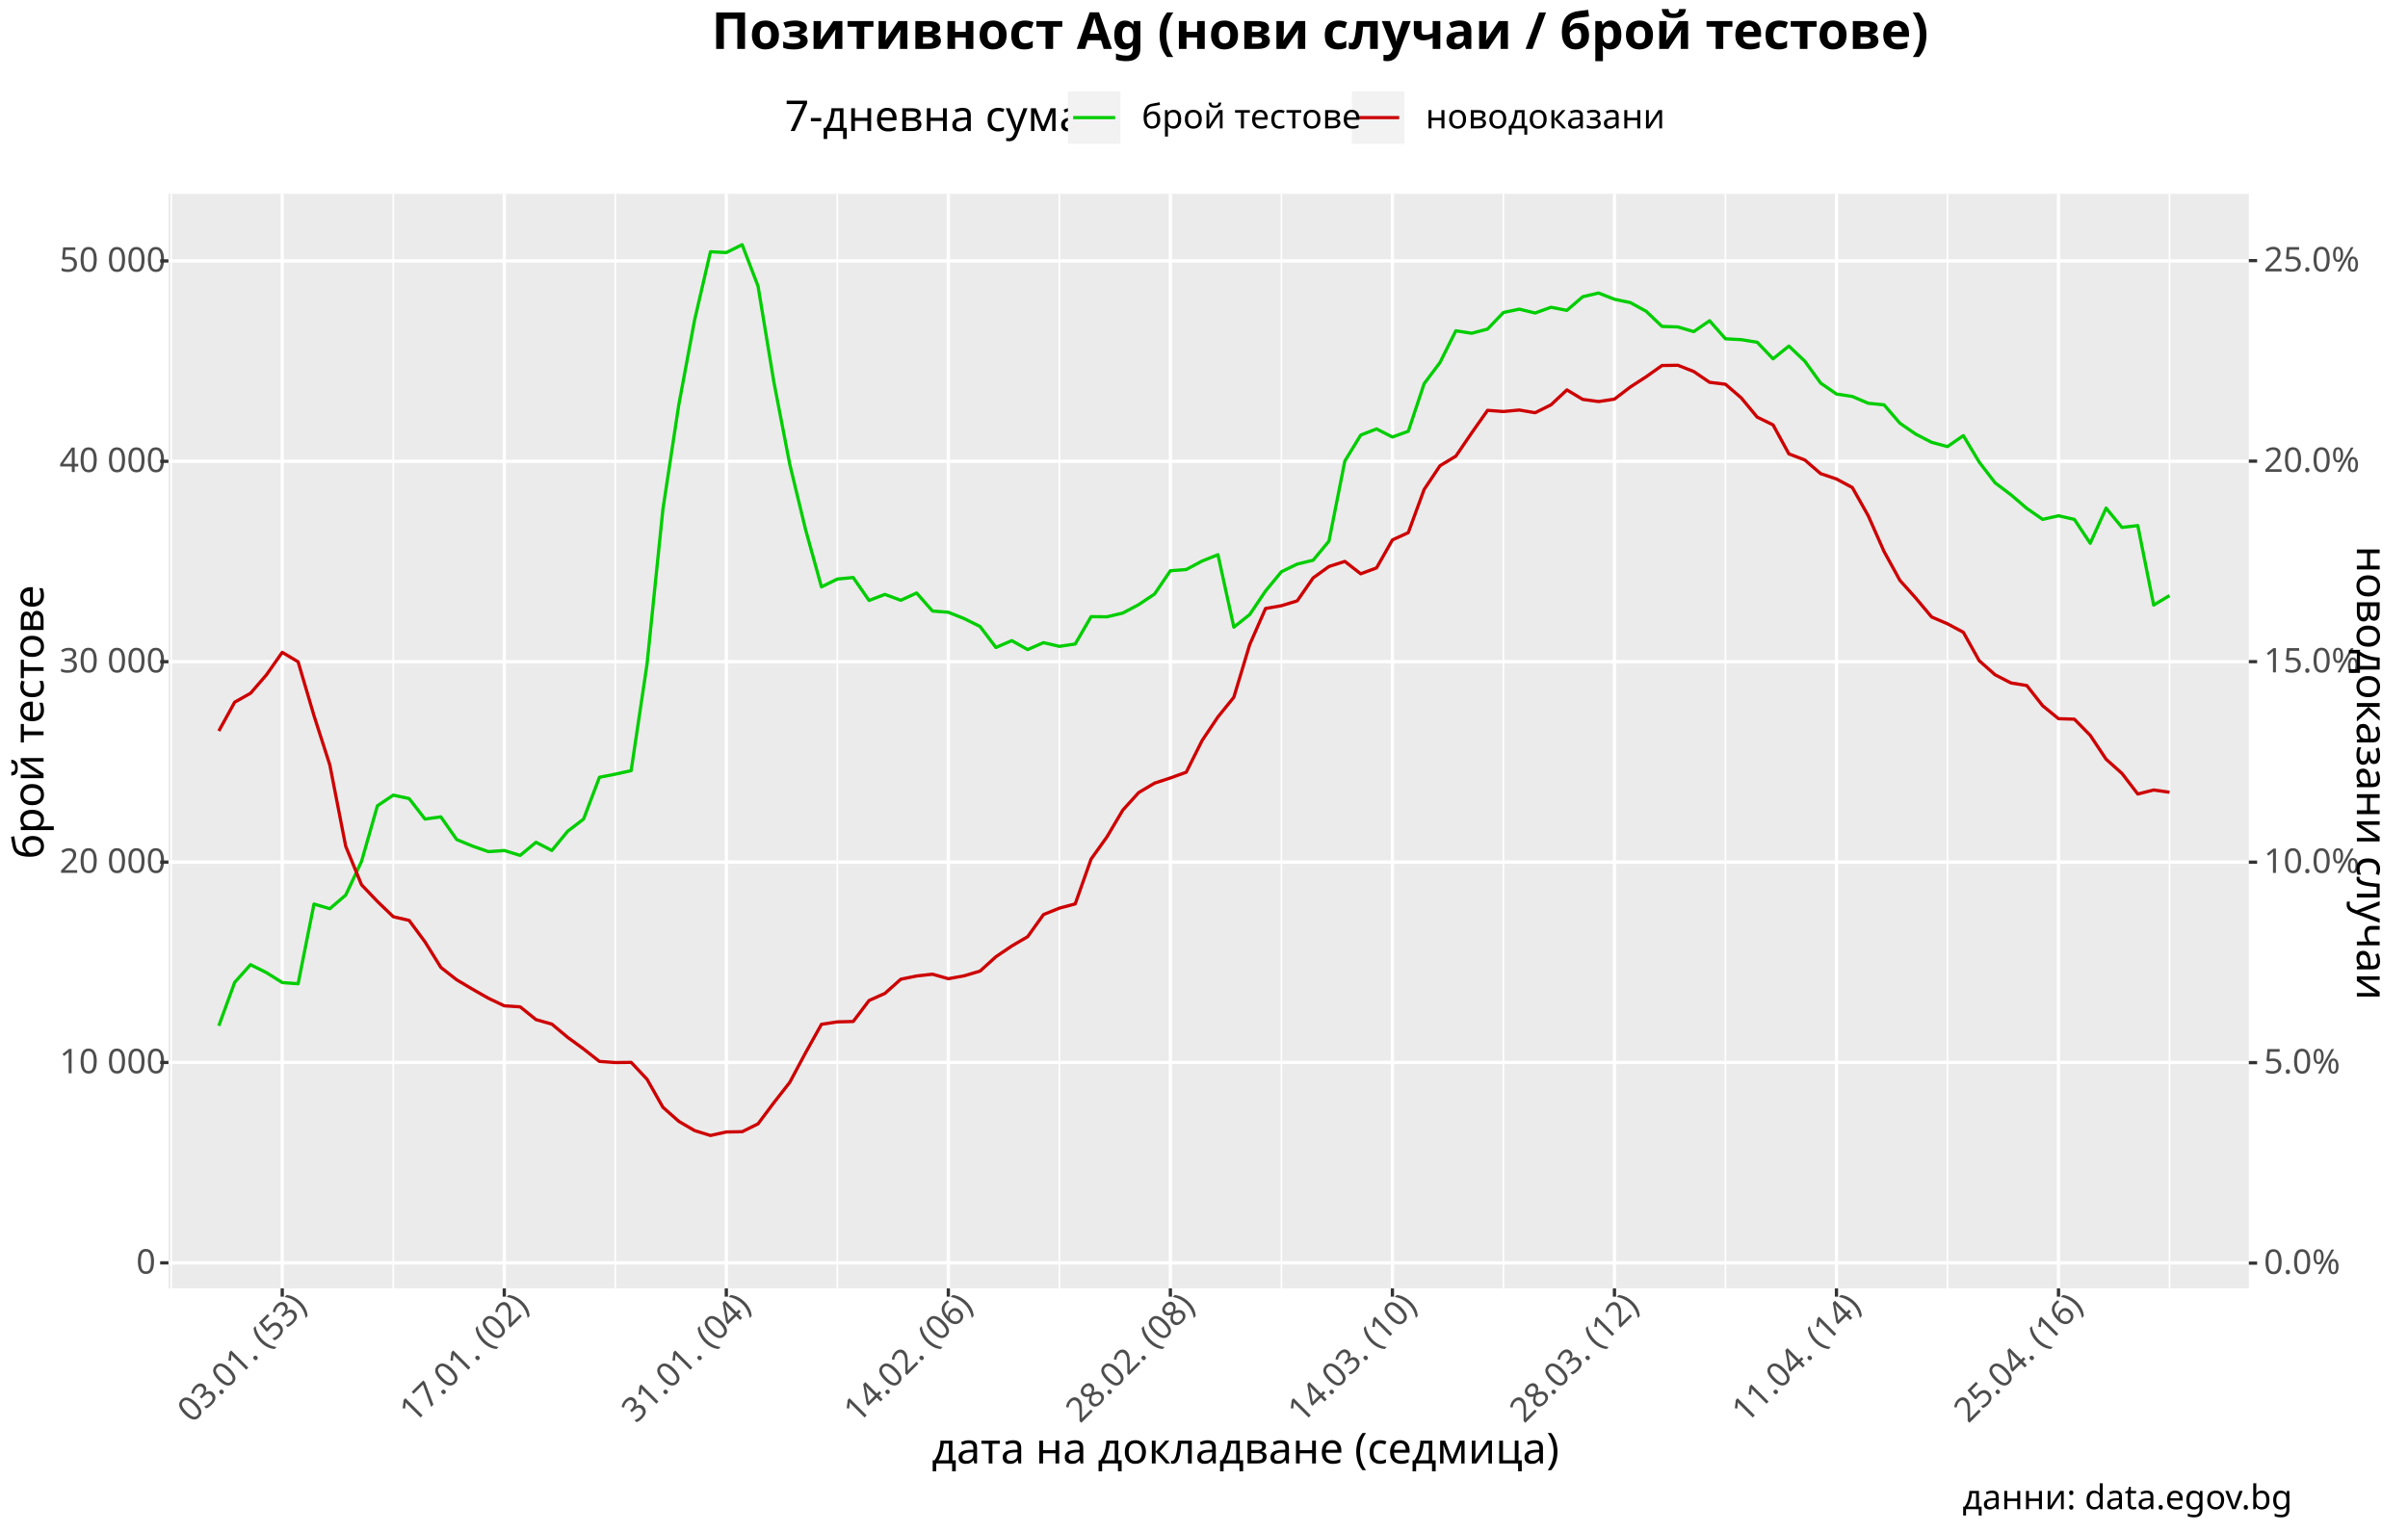
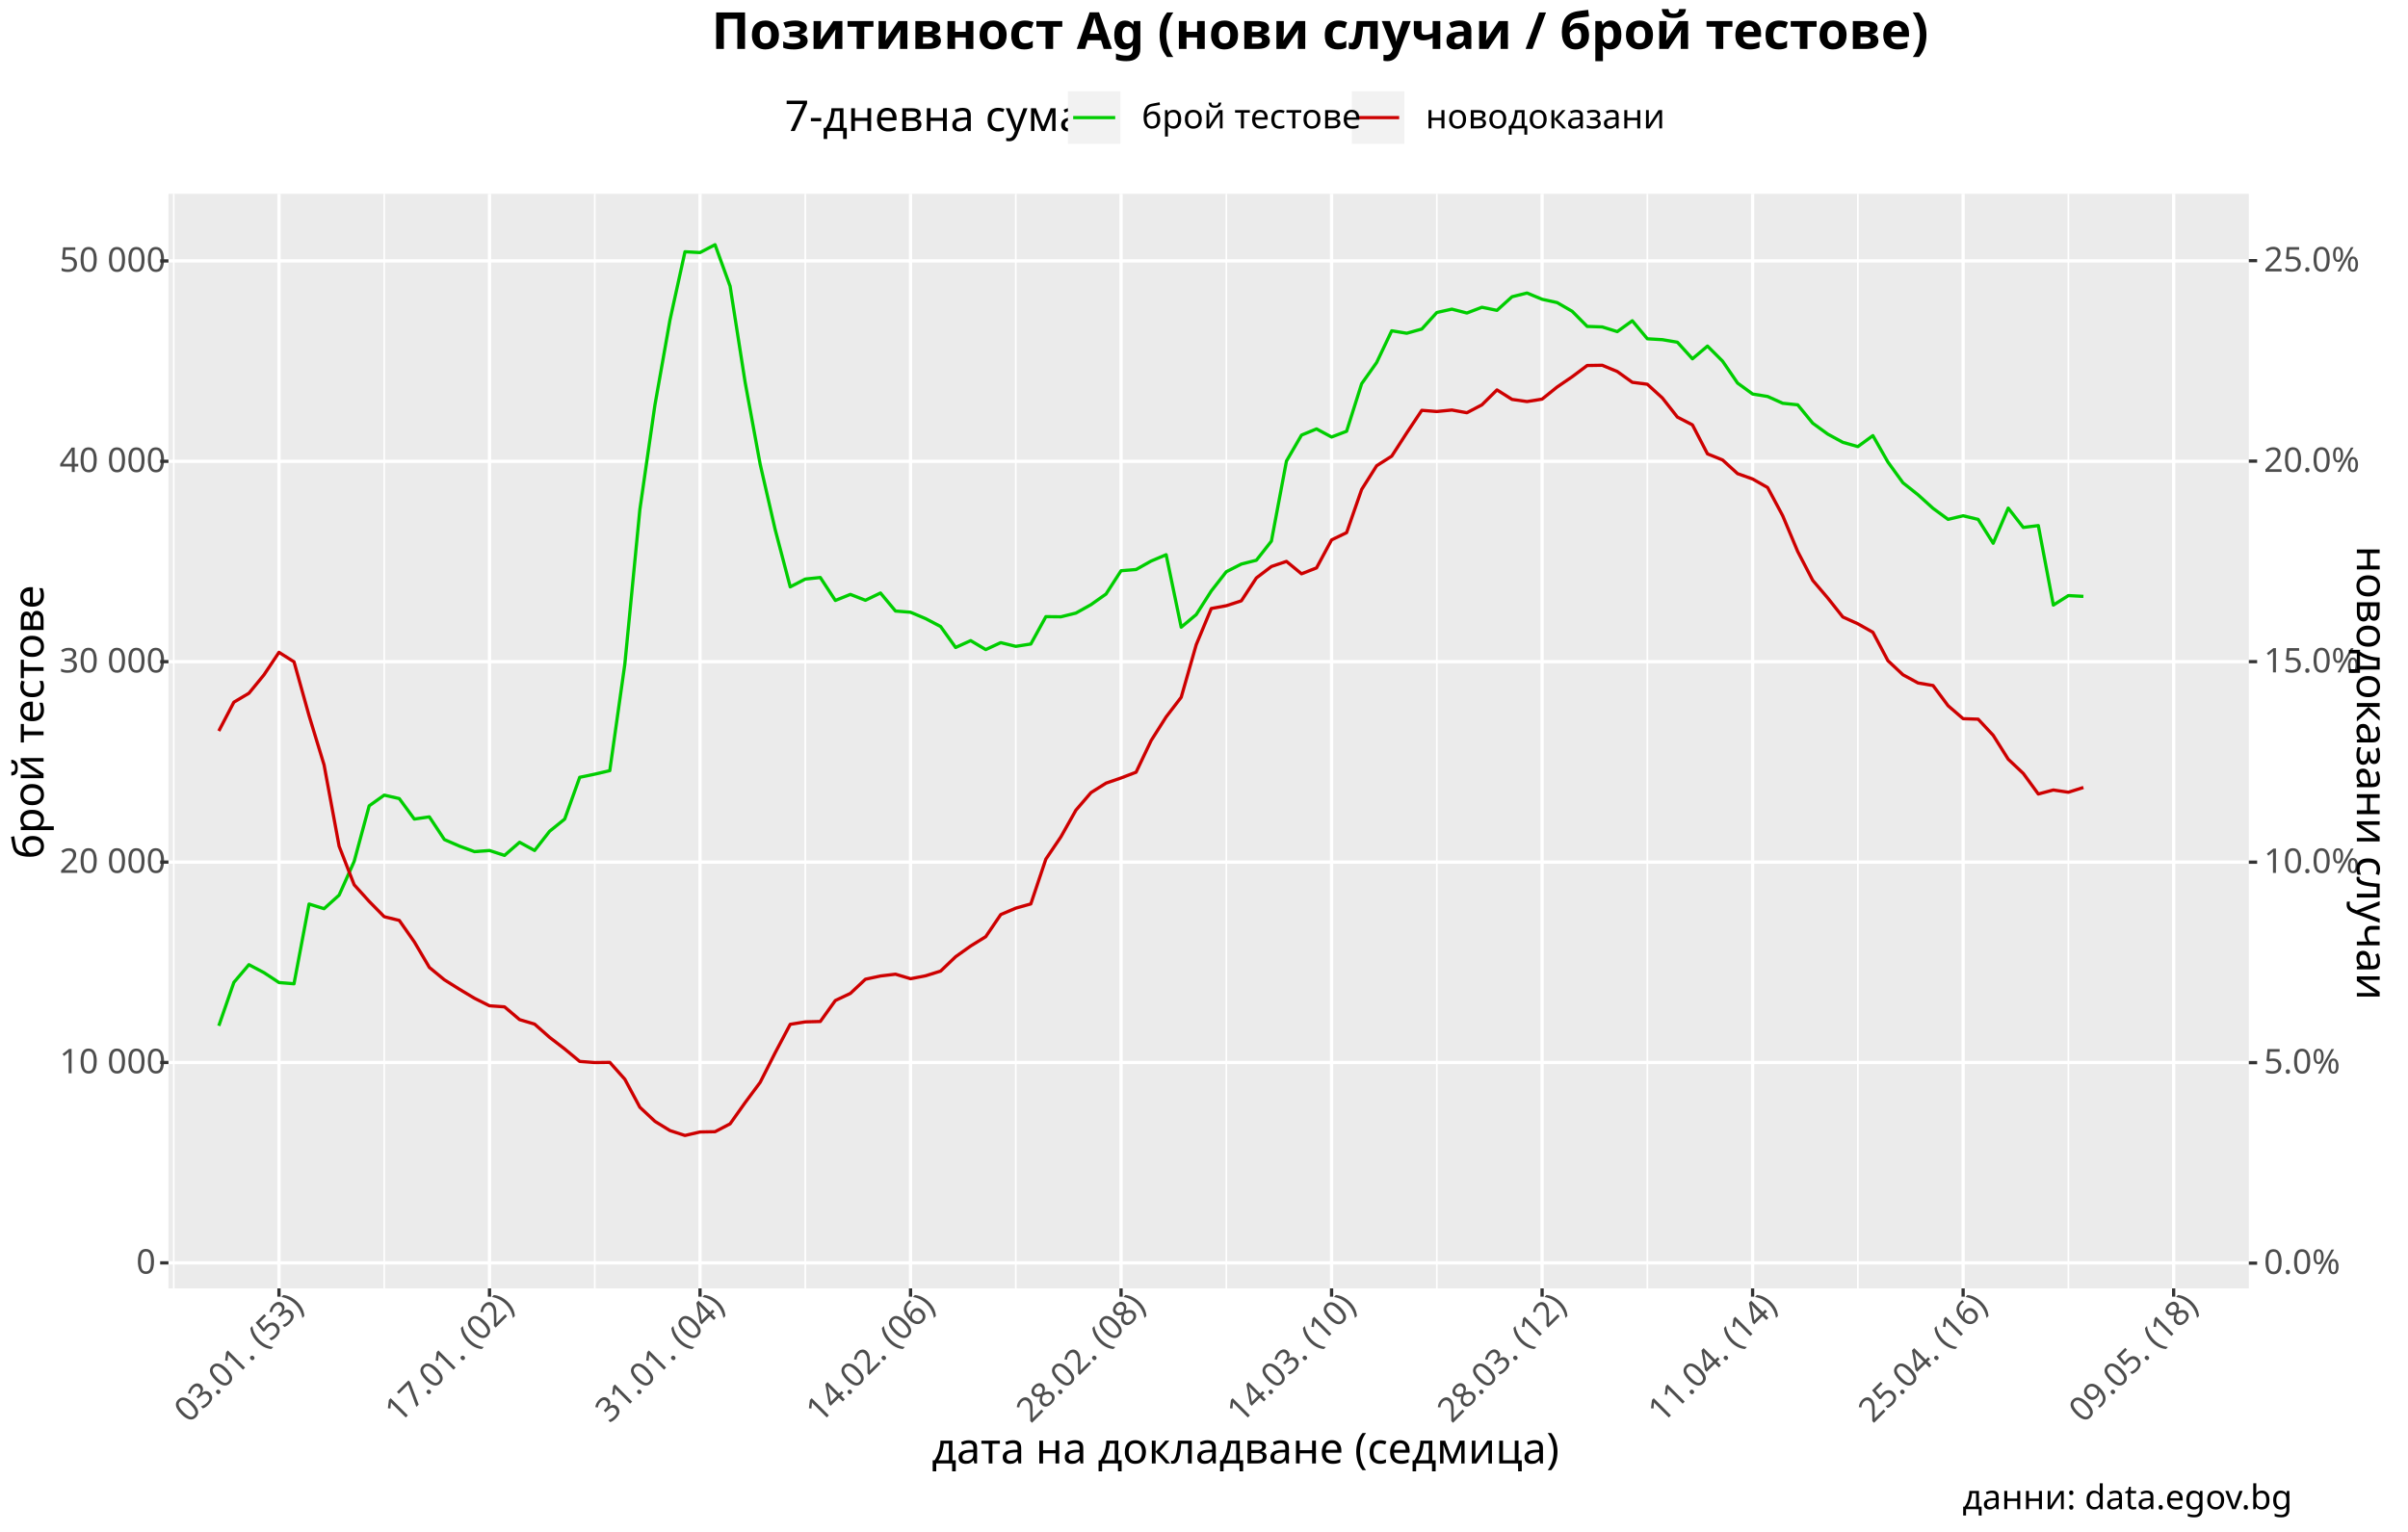
<svg xmlns="http://www.w3.org/2000/svg" viewBox="0 0 792.00 504.00">
  <defs>
    <style type="text/css">
    line, polyline, polygon, path, rect, circle {
      fill: none;
      stroke: #000000;
      stroke-linecap: round;
      stroke-linejoin: round;
      stroke-miterlimit: 10.00;
    }
  </style>
  </defs>
  <rect width="100%" height="100%" style="stroke: none; fill: #FFFFFF;" />
  <rect x="0.00" y="0.00" width="792.00" height="504.00" style="stroke-width: 1.07; stroke: #FFFFFF; fill: #FFFFFF;" />
  <defs>
    <clipPath id="cpNTUuNDF8NzM5LjY1fDQyMy44N3w2My43Nw==">
      <rect x="55.41" y="63.77" width="684.24" height="360.10" />
    </clipPath>
  </defs>
  <rect x="55.41" y="63.77" width="684.24" height="360.10" style="stroke-width: 1.07; stroke: none; fill: #EBEBEB;" clip-path="url(#cpNTUuNDF8NzM5LjY1fDQyMy44N3w2My43Nw==)" />
-   <polyline points="56.32,423.87 56.32,63.77 " style="stroke-width: 0.53; stroke: #FFFFFF; stroke-linecap: butt;" clip-path="url(#cpNTUuNDF8NzM5LjY1fDQyMy44N3w2My43Nw==)" />
-   <polyline points="129.35,423.87 129.35,63.77 " style="stroke-width: 0.53; stroke: #FFFFFF; stroke-linecap: butt;" clip-path="url(#cpNTUuNDF8NzM5LjY1fDQyMy44N3w2My43Nw==)" />
-   <polyline points="202.37,423.87 202.37,63.77 " style="stroke-width: 0.53; stroke: #FFFFFF; stroke-linecap: butt;" clip-path="url(#cpNTUuNDF8NzM5LjY1fDQyMy44N3w2My43Nw==)" />
-   <polyline points="275.40,423.87 275.40,63.77 " style="stroke-width: 0.53; stroke: #FFFFFF; stroke-linecap: butt;" clip-path="url(#cpNTUuNDF8NzM5LjY1fDQyMy44N3w2My43Nw==)" />
-   <polyline points="348.43,423.87 348.43,63.77 " style="stroke-width: 0.53; stroke: #FFFFFF; stroke-linecap: butt;" clip-path="url(#cpNTUuNDF8NzM5LjY1fDQyMy44N3w2My43Nw==)" />
-   <polyline points="421.46,423.87 421.46,63.77 " style="stroke-width: 0.53; stroke: #FFFFFF; stroke-linecap: butt;" clip-path="url(#cpNTUuNDF8NzM5LjY1fDQyMy44N3w2My43Nw==)" />
-   <polyline points="494.48,423.87 494.48,63.77 " style="stroke-width: 0.53; stroke: #FFFFFF; stroke-linecap: butt;" clip-path="url(#cpNTUuNDF8NzM5LjY1fDQyMy44N3w2My43Nw==)" />
-   <polyline points="567.51,423.87 567.51,63.77 " style="stroke-width: 0.53; stroke: #FFFFFF; stroke-linecap: butt;" clip-path="url(#cpNTUuNDF8NzM5LjY1fDQyMy44N3w2My43Nw==)" />
-   <polyline points="640.54,423.87 640.54,63.77 " style="stroke-width: 0.53; stroke: #FFFFFF; stroke-linecap: butt;" clip-path="url(#cpNTUuNDF8NzM5LjY1fDQyMy44N3w2My43Nw==)" />
-   <polyline points="713.56,423.87 713.56,63.77 " style="stroke-width: 0.53; stroke: #FFFFFF; stroke-linecap: butt;" clip-path="url(#cpNTUuNDF8NzM5LjY1fDQyMy44N3w2My43Nw==)" />
+   <polyline points="57.14,423.87 57.14,63.77 " style="stroke-width: 0.53; stroke: #FFFFFF; stroke-linecap: butt;" clip-path="url(#cpNTUuNDF8NzM5LjY1fDQyMy44N3w2My43Nw==)" />
+   <polyline points="126.38,423.87 126.38,63.77 " style="stroke-width: 0.53; stroke: #FFFFFF; stroke-linecap: butt;" clip-path="url(#cpNTUuNDF8NzM5LjY1fDQyMy44N3w2My43Nw==)" />
+   <polyline points="195.62,423.87 195.62,63.77 " style="stroke-width: 0.53; stroke: #FFFFFF; stroke-linecap: butt;" clip-path="url(#cpNTUuNDF8NzM5LjY1fDQyMy44N3w2My43Nw==)" />
+   <polyline points="264.86,423.87 264.86,63.77 " style="stroke-width: 0.53; stroke: #FFFFFF; stroke-linecap: butt;" clip-path="url(#cpNTUuNDF8NzM5LjY1fDQyMy44N3w2My43Nw==)" />
+   <polyline points="334.10,423.87 334.10,63.77 " style="stroke-width: 0.53; stroke: #FFFFFF; stroke-linecap: butt;" clip-path="url(#cpNTUuNDF8NzM5LjY1fDQyMy44N3w2My43Nw==)" />
+   <polyline points="403.34,423.87 403.34,63.77 " style="stroke-width: 0.53; stroke: #FFFFFF; stroke-linecap: butt;" clip-path="url(#cpNTUuNDF8NzM5LjY1fDQyMy44N3w2My43Nw==)" />
+   <polyline points="472.58,423.87 472.58,63.77 " style="stroke-width: 0.53; stroke: #FFFFFF; stroke-linecap: butt;" clip-path="url(#cpNTUuNDF8NzM5LjY1fDQyMy44N3w2My43Nw==)" />
+   <polyline points="541.82,423.87 541.82,63.77 " style="stroke-width: 0.53; stroke: #FFFFFF; stroke-linecap: butt;" clip-path="url(#cpNTUuNDF8NzM5LjY1fDQyMy44N3w2My43Nw==)" />
+   <polyline points="611.06,423.87 611.06,63.77 " style="stroke-width: 0.53; stroke: #FFFFFF; stroke-linecap: butt;" clip-path="url(#cpNTUuNDF8NzM5LjY1fDQyMy44N3w2My43Nw==)" />
+   <polyline points="680.30,423.87 680.30,63.77 " style="stroke-width: 0.53; stroke: #FFFFFF; stroke-linecap: butt;" clip-path="url(#cpNTUuNDF8NzM5LjY1fDQyMy44N3w2My43Nw==)" />
  <polyline points="55.41,415.49 739.65,415.49 " style="stroke-width: 1.07; stroke: #FFFFFF; stroke-linecap: butt;" clip-path="url(#cpNTUuNDF8NzM5LjY1fDQyMy44N3w2My43Nw==)" />
  <polyline points="55.41,349.56 739.65,349.56 " style="stroke-width: 1.07; stroke: #FFFFFF; stroke-linecap: butt;" clip-path="url(#cpNTUuNDF8NzM5LjY1fDQyMy44N3w2My43Nw==)" />
  <polyline points="55.41,283.63 739.65,283.63 " style="stroke-width: 1.07; stroke: #FFFFFF; stroke-linecap: butt;" clip-path="url(#cpNTUuNDF8NzM5LjY1fDQyMy44N3w2My43Nw==)" />
  <polyline points="55.41,217.70 739.65,217.70 " style="stroke-width: 1.07; stroke: #FFFFFF; stroke-linecap: butt;" clip-path="url(#cpNTUuNDF8NzM5LjY1fDQyMy44N3w2My43Nw==)" />
  <polyline points="55.41,151.77 739.65,151.77 " style="stroke-width: 1.07; stroke: #FFFFFF; stroke-linecap: butt;" clip-path="url(#cpNTUuNDF8NzM5LjY1fDQyMy44N3w2My43Nw==)" />
  <polyline points="55.41,85.84 739.65,85.84 " style="stroke-width: 1.07; stroke: #FFFFFF; stroke-linecap: butt;" clip-path="url(#cpNTUuNDF8NzM5LjY1fDQyMy44N3w2My43Nw==)" />
-   <polyline points="92.83,423.87 92.83,63.77 " style="stroke-width: 1.07; stroke: #FFFFFF; stroke-linecap: butt;" clip-path="url(#cpNTUuNDF8NzM5LjY1fDQyMy44N3w2My43Nw==)" />
-   <polyline points="165.86,423.87 165.86,63.77 " style="stroke-width: 1.07; stroke: #FFFFFF; stroke-linecap: butt;" clip-path="url(#cpNTUuNDF8NzM5LjY1fDQyMy44N3w2My43Nw==)" />
-   <polyline points="238.89,423.87 238.89,63.77 " style="stroke-width: 1.07; stroke: #FFFFFF; stroke-linecap: butt;" clip-path="url(#cpNTUuNDF8NzM5LjY1fDQyMy44N3w2My43Nw==)" />
-   <polyline points="311.91,423.87 311.91,63.77 " style="stroke-width: 1.07; stroke: #FFFFFF; stroke-linecap: butt;" clip-path="url(#cpNTUuNDF8NzM5LjY1fDQyMy44N3w2My43Nw==)" />
-   <polyline points="384.94,423.87 384.94,63.77 " style="stroke-width: 1.07; stroke: #FFFFFF; stroke-linecap: butt;" clip-path="url(#cpNTUuNDF8NzM5LjY1fDQyMy44N3w2My43Nw==)" />
-   <polyline points="457.97,423.87 457.97,63.77 " style="stroke-width: 1.07; stroke: #FFFFFF; stroke-linecap: butt;" clip-path="url(#cpNTUuNDF8NzM5LjY1fDQyMy44N3w2My43Nw==)" />
-   <polyline points="531.00,423.87 531.00,63.77 " style="stroke-width: 1.07; stroke: #FFFFFF; stroke-linecap: butt;" clip-path="url(#cpNTUuNDF8NzM5LjY1fDQyMy44N3w2My43Nw==)" />
-   <polyline points="604.02,423.87 604.02,63.77 " style="stroke-width: 1.07; stroke: #FFFFFF; stroke-linecap: butt;" clip-path="url(#cpNTUuNDF8NzM5LjY1fDQyMy44N3w2My43Nw==)" />
-   <polyline points="677.05,423.87 677.05,63.77 " style="stroke-width: 1.07; stroke: #FFFFFF; stroke-linecap: butt;" clip-path="url(#cpNTUuNDF8NzM5LjY1fDQyMy44N3w2My43Nw==)" />
-   <polyline points="71.97,337.49 77.18,323.21 82.40,317.38 87.62,319.99 92.83,323.26 98.05,323.66 103.27,297.43 108.48,298.96 113.70,294.49 118.91,283.40 124.13,265.11 129.35,261.60 134.56,262.73 139.78,269.47 145.00,268.75 150.21,276.21 155.43,278.37 160.64,280.19 165.86,279.82 171.08,281.43 176.29,277.11 181.51,279.81 186.72,273.47 191.94,269.48 197.16,255.73 202.37,254.70 207.59,253.54 212.81,218.51 218.02,167.66 223.24,133.29 228.45,105.32 233.67,82.83 238.89,83.09 244.10,80.51 249.32,94.14 254.54,125.74 259.75,152.72 264.97,174.28 270.18,193.08 275.40,190.51 280.62,190.00 285.83,197.55 291.05,195.56 296.27,197.49 301.48,195.10 306.70,201.03 311.91,201.43 317.13,203.52 322.35,206.12 327.56,213.02 332.78,210.77 338.00,213.71 343.21,211.43 348.43,212.65 353.64,211.88 358.86,202.88 364.08,202.93 369.29,201.70 374.51,198.93 379.73,195.44 384.94,187.77 390.16,187.37 395.37,184.59 400.59,182.50 405.81,206.34 411.02,202.20 416.24,194.44 421.46,188.10 426.67,185.58 431.89,184.32 437.10,178.03 442.32,151.69 447.54,143.15 452.75,141.12 457.97,143.78 463.19,141.89 468.40,126.24 473.62,119.26 478.83,108.83 484.05,109.64 489.27,108.26 494.48,102.81 499.70,101.71 504.91,102.98 510.13,101.09 515.35,102.11 520.56,97.63 525.78,96.40 531.00,98.46 536.21,99.55 541.43,102.41 546.64,107.39 551.86,107.56 557.08,109.10 562.29,105.53 567.51,111.46 572.73,111.75 577.94,112.59 583.16,118.05 588.37,113.86 593.59,118.81 598.81,126.03 604.02,129.63 609.24,130.44 614.46,132.67 619.67,133.19 624.89,139.24 630.10,142.83 635.32,145.52 640.54,146.93 645.75,143.32 650.97,152.03 656.19,158.84 661.40,162.78 666.62,167.25 671.83,170.87 677.05,169.69 682.27,170.88 687.48,178.73 692.70,167.17 697.92,173.52 703.13,172.92 708.35,199.07 713.56,195.95 " style="stroke-width: 1.07; stroke: #00CD00; stroke-linecap: butt;" clip-path="url(#cpNTUuNDF8NzM5LjY1fDQyMy44N3w2My43Nw==)" />
-   <polyline points="71.97,240.49 77.18,231.02 82.40,228.08 87.62,222.04 92.83,214.62 98.05,217.73 103.27,235.44 108.48,251.66 113.70,278.40 118.91,291.10 124.13,296.57 129.35,301.60 134.56,302.81 139.78,309.87 145.00,318.27 150.21,322.36 155.43,325.46 160.64,328.42 165.86,330.91 171.08,331.25 176.29,335.45 181.51,336.93 186.72,341.30 191.94,345.11 197.16,349.21 202.37,349.58 207.59,349.52 212.81,355.07 218.02,364.28 223.24,368.91 228.45,371.96 233.67,373.57 238.89,372.42 244.10,372.33 249.32,369.74 254.54,362.77 259.75,356.10 264.97,346.33 270.18,337.00 275.40,336.20 280.62,336.07 285.83,329.17 291.05,326.83 296.27,322.17 301.48,321.10 306.70,320.51 311.91,322.00 317.13,321.04 322.35,319.49 327.56,314.76 332.78,311.23 338.00,308.17 343.21,300.89 348.43,298.78 353.64,297.39 358.86,282.64 364.08,275.33 369.29,266.53 374.51,260.77 379.73,257.66 384.94,255.95 390.16,254.06 395.37,243.65 400.59,235.86 405.81,229.40 411.02,212.10 416.24,200.20 421.46,199.28 426.67,197.68 431.89,190.14 437.10,186.38 442.32,184.70 447.54,188.78 452.75,186.84 457.97,177.63 463.19,175.24 468.40,161.04 473.62,153.23 478.83,150.08 484.05,142.41 489.27,135.00 494.48,135.39 499.70,134.90 504.91,135.79 510.13,133.19 515.35,128.28 520.56,131.40 525.78,132.11 531.00,131.31 536.21,127.33 541.43,123.95 546.64,120.25 551.86,120.17 557.08,122.23 562.29,125.78 567.51,126.42 572.73,130.93 577.94,137.23 583.16,139.78 588.37,149.32 593.59,151.32 598.81,155.82 604.02,157.59 609.24,160.40 614.46,169.67 619.67,181.44 624.89,190.95 630.10,196.76 635.32,202.99 640.54,205.23 645.75,208.02 650.97,217.37 656.19,222.00 661.40,224.69 666.62,225.54 671.83,232.18 677.05,236.45 682.27,236.61 687.48,241.92 692.70,249.78 697.92,254.45 703.13,261.23 708.35,259.91 713.56,260.65 " style="stroke-width: 1.07; stroke: #CD0000; stroke-linecap: butt;" clip-path="url(#cpNTUuNDF8NzM5LjY1fDQyMy44N3w2My43Nw==)" />
+   <polyline points="91.76,423.87 91.76,63.77 " style="stroke-width: 1.07; stroke: #FFFFFF; stroke-linecap: butt;" clip-path="url(#cpNTUuNDF8NzM5LjY1fDQyMy44N3w2My43Nw==)" />
+   <polyline points="161.00,423.87 161.00,63.77 " style="stroke-width: 1.07; stroke: #FFFFFF; stroke-linecap: butt;" clip-path="url(#cpNTUuNDF8NzM5LjY1fDQyMy44N3w2My43Nw==)" />
+   <polyline points="230.24,423.87 230.24,63.77 " style="stroke-width: 1.07; stroke: #FFFFFF; stroke-linecap: butt;" clip-path="url(#cpNTUuNDF8NzM5LjY1fDQyMy44N3w2My43Nw==)" />
+   <polyline points="299.48,423.87 299.48,63.77 " style="stroke-width: 1.07; stroke: #FFFFFF; stroke-linecap: butt;" clip-path="url(#cpNTUuNDF8NzM5LjY1fDQyMy44N3w2My43Nw==)" />
+   <polyline points="368.72,423.87 368.72,63.77 " style="stroke-width: 1.07; stroke: #FFFFFF; stroke-linecap: butt;" clip-path="url(#cpNTUuNDF8NzM5LjY1fDQyMy44N3w2My43Nw==)" />
+   <polyline points="437.96,423.87 437.96,63.77 " style="stroke-width: 1.07; stroke: #FFFFFF; stroke-linecap: butt;" clip-path="url(#cpNTUuNDF8NzM5LjY1fDQyMy44N3w2My43Nw==)" />
+   <polyline points="507.20,423.87 507.20,63.77 " style="stroke-width: 1.07; stroke: #FFFFFF; stroke-linecap: butt;" clip-path="url(#cpNTUuNDF8NzM5LjY1fDQyMy44N3w2My43Nw==)" />
+   <polyline points="576.44,423.87 576.44,63.77 " style="stroke-width: 1.07; stroke: #FFFFFF; stroke-linecap: butt;" clip-path="url(#cpNTUuNDF8NzM5LjY1fDQyMy44N3w2My43Nw==)" />
+   <polyline points="645.68,423.87 645.68,63.77 " style="stroke-width: 1.07; stroke: #FFFFFF; stroke-linecap: butt;" clip-path="url(#cpNTUuNDF8NzM5LjY1fDQyMy44N3w2My43Nw==)" />
+   <polyline points="714.92,423.87 714.92,63.77 " style="stroke-width: 1.07; stroke: #FFFFFF; stroke-linecap: butt;" clip-path="url(#cpNTUuNDF8NzM5LjY1fDQyMy44N3w2My43Nw==)" />
+   <polyline points="71.97,337.49 76.92,323.21 81.87,317.38 86.81,319.99 91.76,323.26 96.70,323.66 101.65,297.43 106.59,298.96 111.54,294.49 116.49,283.40 121.43,265.11 126.38,261.60 131.32,262.73 136.27,269.47 141.21,268.75 146.16,276.21 151.11,278.37 156.05,280.19 161.00,279.82 165.94,281.43 170.89,277.11 175.83,279.81 180.78,273.47 185.73,269.48 190.67,255.73 195.62,254.70 200.56,253.54 205.51,218.51 210.45,167.66 215.40,133.29 220.35,105.32 225.29,82.83 230.24,83.09 235.18,80.51 240.13,94.14 245.07,125.74 250.02,152.72 254.97,174.28 259.91,193.08 264.86,190.51 269.80,190.00 274.75,197.55 279.69,195.56 284.64,197.49 289.59,195.10 294.53,201.03 299.48,201.43 304.42,203.52 309.37,206.12 314.31,213.02 319.26,210.77 324.21,213.71 329.15,211.43 334.10,212.65 339.04,211.88 343.99,202.88 348.93,202.93 353.88,201.70 358.83,198.93 363.77,195.44 368.72,187.77 373.66,187.37 378.61,184.59 383.55,182.50 388.50,206.34 393.45,202.20 398.39,194.44 403.34,188.10 408.28,185.58 413.23,184.32 418.17,178.03 423.12,151.69 428.07,143.15 433.01,141.12 437.96,143.78 442.90,141.89 447.85,126.24 452.79,119.26 457.74,108.83 462.69,109.64 467.63,108.26 472.58,102.81 477.52,101.71 482.47,102.98 487.41,101.09 492.36,102.11 497.31,97.63 502.25,96.40 507.20,98.46 512.14,99.55 517.09,102.41 522.03,107.39 526.98,107.56 531.93,109.10 536.87,105.53 541.82,111.46 546.76,111.75 551.71,112.59 556.65,118.05 561.60,113.86 566.55,118.81 571.49,126.03 576.44,129.63 581.38,130.44 586.33,132.67 591.27,133.19 596.22,139.24 601.17,142.83 606.11,145.52 611.06,146.93 616.00,143.32 620.95,152.03 625.89,158.84 630.84,162.78 635.79,167.25 640.73,170.87 645.68,169.69 650.62,170.88 655.57,178.73 660.51,167.17 665.46,173.52 670.41,172.92 675.35,199.07 680.30,195.95 685.24,196.21 " style="stroke-width: 1.07; stroke: #00CD00; stroke-linecap: butt;" clip-path="url(#cpNTUuNDF8NzM5LjY1fDQyMy44N3w2My43Nw==)" />
+   <polyline points="71.97,240.49 76.92,231.02 81.87,228.08 86.81,222.04 91.76,214.62 96.70,217.73 101.65,235.44 106.59,251.66 111.54,278.40 116.49,291.10 121.43,296.57 126.38,301.60 131.32,302.81 136.27,309.87 141.21,318.27 146.16,322.36 151.11,325.46 156.05,328.42 161.00,330.91 165.94,331.25 170.89,335.45 175.83,336.93 180.78,341.30 185.73,345.11 190.67,349.21 195.62,349.58 200.56,349.52 205.51,355.07 210.45,364.28 215.40,368.91 220.35,371.96 225.29,373.57 230.24,372.42 235.18,372.33 240.13,369.74 245.07,362.77 250.02,356.10 254.97,346.33 259.91,337.00 264.86,336.20 269.80,336.07 274.75,329.17 279.69,326.83 284.64,322.17 289.59,321.10 294.53,320.51 299.48,322.00 304.42,321.04 309.37,319.49 314.31,314.76 319.26,311.23 324.21,308.17 329.15,300.89 334.10,298.78 339.04,297.39 343.99,282.64 348.93,275.33 353.88,266.53 358.83,260.77 363.77,257.66 368.72,255.95 373.66,254.06 378.61,243.65 383.55,235.86 388.50,229.40 393.45,212.10 398.39,200.20 403.34,199.28 408.28,197.68 413.23,190.14 418.17,186.38 423.12,184.70 428.07,188.78 433.01,186.84 437.96,177.63 442.90,175.24 447.85,161.04 452.79,153.23 457.74,150.08 462.69,142.41 467.63,135.00 472.58,135.39 477.52,134.90 482.47,135.79 487.41,133.19 492.36,128.28 497.31,131.40 502.25,132.11 507.20,131.31 512.14,127.33 517.09,123.95 522.03,120.25 526.98,120.17 531.93,122.23 536.87,125.78 541.82,126.42 546.76,130.93 551.71,137.23 556.65,139.78 561.60,149.32 566.55,151.32 571.49,155.82 576.44,157.59 581.38,160.40 586.33,169.67 591.27,181.44 596.22,190.95 601.17,196.76 606.11,202.99 611.06,205.23 616.00,208.02 620.95,217.37 625.89,222.00 630.84,224.69 635.79,225.54 640.73,232.18 645.68,236.45 650.62,236.61 655.57,241.92 660.51,249.78 665.46,254.45 670.41,261.23 675.35,259.91 680.30,260.65 685.24,259.08 " style="stroke-width: 1.07; stroke: #CD0000; stroke-linecap: butt;" clip-path="url(#cpNTUuNDF8NzM5LjY1fDQyMy44N3w2My43Nw==)" />
  <defs>
    <clipPath id="cpMC4wMHw3OTIuMDB8NTA0LjAwfDAuMDA=">
      <rect x="0.00" y="0.00" width="792.00" height="504.00" />
    </clipPath>
  </defs>
  <g clip-path="url(#cpMC4wMHw3OTIuMDB8NTA0LjAwfDAuMDA=)">
    <text x="44.80" y="419.03" style="font-size: 11.20px; fill: #4D4D4D; font-family: Calibri;" textLength="5.68px" lengthAdjust="spacingAndGlyphs">0</text>
  </g>
  <g clip-path="url(#cpMC4wMHw3OTIuMDB8NTA0LjAwfDAuMDA=)">
    <text x="19.56" y="353.10" style="font-size: 11.20px; fill: #4D4D4D; font-family: Calibri;" textLength="30.91px" lengthAdjust="spacingAndGlyphs">10 000</text>
  </g>
  <g clip-path="url(#cpMC4wMHw3OTIuMDB8NTA0LjAwfDAuMDA=)">
    <text x="19.56" y="287.17" style="font-size: 11.20px; fill: #4D4D4D; font-family: Calibri;" textLength="30.91px" lengthAdjust="spacingAndGlyphs">20 000</text>
  </g>
  <g clip-path="url(#cpMC4wMHw3OTIuMDB8NTA0LjAwfDAuMDA=)">
    <text x="19.56" y="221.24" style="font-size: 11.20px; fill: #4D4D4D; font-family: Calibri;" textLength="30.91px" lengthAdjust="spacingAndGlyphs">30 000</text>
  </g>
  <g clip-path="url(#cpMC4wMHw3OTIuMDB8NTA0LjAwfDAuMDA=)">
    <text x="19.56" y="155.30" style="font-size: 11.20px; fill: #4D4D4D; font-family: Calibri;" textLength="30.91px" lengthAdjust="spacingAndGlyphs">40 000</text>
  </g>
  <g clip-path="url(#cpMC4wMHw3OTIuMDB8NTA0LjAwfDAuMDA=)">
    <text x="19.56" y="89.37" style="font-size: 11.20px; fill: #4D4D4D; font-family: Calibri;" textLength="30.91px" lengthAdjust="spacingAndGlyphs">50 000</text>
  </g>
  <polyline points="52.67,415.49 55.41,415.49 " style="stroke-width: 1.07; stroke: #333333; stroke-linecap: butt;" clip-path="url(#cpMC4wMHw3OTIuMDB8NTA0LjAwfDAuMDA=)" />
  <polyline points="52.67,349.56 55.41,349.56 " style="stroke-width: 1.07; stroke: #333333; stroke-linecap: butt;" clip-path="url(#cpMC4wMHw3OTIuMDB8NTA0LjAwfDAuMDA=)" />
  <polyline points="52.67,283.63 55.41,283.63 " style="stroke-width: 1.07; stroke: #333333; stroke-linecap: butt;" clip-path="url(#cpMC4wMHw3OTIuMDB8NTA0LjAwfDAuMDA=)" />
  <polyline points="52.67,217.70 55.41,217.70 " style="stroke-width: 1.07; stroke: #333333; stroke-linecap: butt;" clip-path="url(#cpMC4wMHw3OTIuMDB8NTA0LjAwfDAuMDA=)" />
  <polyline points="52.67,151.77 55.41,151.77 " style="stroke-width: 1.07; stroke: #333333; stroke-linecap: butt;" clip-path="url(#cpMC4wMHw3OTIuMDB8NTA0LjAwfDAuMDA=)" />
  <polyline points="52.67,85.84 55.41,85.84 " style="stroke-width: 1.07; stroke: #333333; stroke-linecap: butt;" clip-path="url(#cpMC4wMHw3OTIuMDB8NTA0LjAwfDAuMDA=)" />
  <polyline points="739.65,415.58 742.38,415.58 " style="stroke-width: 1.07; stroke: #333333; stroke-linecap: butt;" clip-path="url(#cpMC4wMHw3OTIuMDB8NTA0LjAwfDAuMDA=)" />
  <polyline points="739.65,349.61 742.38,349.61 " style="stroke-width: 1.07; stroke: #333333; stroke-linecap: butt;" clip-path="url(#cpMC4wMHw3OTIuMDB8NTA0LjAwfDAuMDA=)" />
  <polyline points="739.65,283.65 742.38,283.65 " style="stroke-width: 1.07; stroke: #333333; stroke-linecap: butt;" clip-path="url(#cpMC4wMHw3OTIuMDB8NTA0LjAwfDAuMDA=)" />
  <polyline points="739.65,217.68 742.38,217.68 " style="stroke-width: 1.07; stroke: #333333; stroke-linecap: butt;" clip-path="url(#cpMC4wMHw3OTIuMDB8NTA0LjAwfDAuMDA=)" />
  <polyline points="739.65,151.72 742.38,151.72 " style="stroke-width: 1.07; stroke: #333333; stroke-linecap: butt;" clip-path="url(#cpMC4wMHw3OTIuMDB8NTA0LjAwfDAuMDA=)" />
  <polyline points="739.65,85.75 742.38,85.75 " style="stroke-width: 1.07; stroke: #333333; stroke-linecap: butt;" clip-path="url(#cpMC4wMHw3OTIuMDB8NTA0LjAwfDAuMDA=)" />
  <g clip-path="url(#cpMC4wMHw3OTIuMDB8NTA0LjAwfDAuMDA=)">
    <text x="744.58" y="419.11" style="font-size: 11.20px; fill: #4D4D4D; font-family: Calibri;" textLength="22.19px" lengthAdjust="spacingAndGlyphs">0.0%</text>
  </g>
  <g clip-path="url(#cpMC4wMHw3OTIuMDB8NTA0LjAwfDAuMDA=)">
    <text x="744.58" y="353.15" style="font-size: 11.20px; fill: #4D4D4D; font-family: Calibri;" textLength="22.19px" lengthAdjust="spacingAndGlyphs">5.0%</text>
  </g>
  <g clip-path="url(#cpMC4wMHw3OTIuMDB8NTA0LjAwfDAuMDA=)">
    <text x="744.58" y="287.18" style="font-size: 11.20px; fill: #4D4D4D; font-family: Calibri;" textLength="27.86px" lengthAdjust="spacingAndGlyphs">10.0%</text>
  </g>
  <g clip-path="url(#cpMC4wMHw3OTIuMDB8NTA0LjAwfDAuMDA=)">
    <text x="744.58" y="221.22" style="font-size: 11.20px; fill: #4D4D4D; font-family: Calibri;" textLength="27.86px" lengthAdjust="spacingAndGlyphs">15.0%</text>
  </g>
  <g clip-path="url(#cpMC4wMHw3OTIuMDB8NTA0LjAwfDAuMDA=)">
    <text x="744.58" y="155.26" style="font-size: 11.20px; fill: #4D4D4D; font-family: Calibri;" textLength="27.86px" lengthAdjust="spacingAndGlyphs">20.0%</text>
  </g>
  <g clip-path="url(#cpMC4wMHw3OTIuMDB8NTA0LjAwfDAuMDA=)">
    <text x="744.58" y="89.29" style="font-size: 11.20px; fill: #4D4D4D; font-family: Calibri;" textLength="27.86px" lengthAdjust="spacingAndGlyphs">25.0%</text>
  </g>
-   <polyline points="92.83,426.61 92.83,423.87 " style="stroke-width: 1.07; stroke: #333333; stroke-linecap: butt;" clip-path="url(#cpMC4wMHw3OTIuMDB8NTA0LjAwfDAuMDA=)" />
-   <polyline points="165.86,426.61 165.86,423.87 " style="stroke-width: 1.07; stroke: #333333; stroke-linecap: butt;" clip-path="url(#cpMC4wMHw3OTIuMDB8NTA0LjAwfDAuMDA=)" />
-   <polyline points="238.89,426.61 238.89,423.87 " style="stroke-width: 1.07; stroke: #333333; stroke-linecap: butt;" clip-path="url(#cpMC4wMHw3OTIuMDB8NTA0LjAwfDAuMDA=)" />
-   <polyline points="311.91,426.61 311.91,423.87 " style="stroke-width: 1.07; stroke: #333333; stroke-linecap: butt;" clip-path="url(#cpMC4wMHw3OTIuMDB8NTA0LjAwfDAuMDA=)" />
-   <polyline points="384.94,426.61 384.94,423.87 " style="stroke-width: 1.07; stroke: #333333; stroke-linecap: butt;" clip-path="url(#cpMC4wMHw3OTIuMDB8NTA0LjAwfDAuMDA=)" />
-   <polyline points="457.97,426.61 457.97,423.87 " style="stroke-width: 1.07; stroke: #333333; stroke-linecap: butt;" clip-path="url(#cpMC4wMHw3OTIuMDB8NTA0LjAwfDAuMDA=)" />
-   <polyline points="531.00,426.61 531.00,423.87 " style="stroke-width: 1.07; stroke: #333333; stroke-linecap: butt;" clip-path="url(#cpMC4wMHw3OTIuMDB8NTA0LjAwfDAuMDA=)" />
-   <polyline points="604.02,426.61 604.02,423.87 " style="stroke-width: 1.07; stroke: #333333; stroke-linecap: butt;" clip-path="url(#cpMC4wMHw3OTIuMDB8NTA0LjAwfDAuMDA=)" />
-   <polyline points="677.05,426.61 677.05,423.87 " style="stroke-width: 1.07; stroke: #333333; stroke-linecap: butt;" clip-path="url(#cpMC4wMHw3OTIuMDB8NTA0LjAwfDAuMDA=)" />
+   <polyline points="91.76,426.61 91.76,423.87 " style="stroke-width: 1.07; stroke: #333333; stroke-linecap: butt;" clip-path="url(#cpMC4wMHw3OTIuMDB8NTA0LjAwfDAuMDA=)" />
+   <polyline points="161.00,426.61 161.00,423.87 " style="stroke-width: 1.07; stroke: #333333; stroke-linecap: butt;" clip-path="url(#cpMC4wMHw3OTIuMDB8NTA0LjAwfDAuMDA=)" />
+   <polyline points="230.24,426.61 230.24,423.87 " style="stroke-width: 1.07; stroke: #333333; stroke-linecap: butt;" clip-path="url(#cpMC4wMHw3OTIuMDB8NTA0LjAwfDAuMDA=)" />
+   <polyline points="299.48,426.61 299.48,423.87 " style="stroke-width: 1.07; stroke: #333333; stroke-linecap: butt;" clip-path="url(#cpMC4wMHw3OTIuMDB8NTA0LjAwfDAuMDA=)" />
+   <polyline points="368.72,426.61 368.72,423.87 " style="stroke-width: 1.07; stroke: #333333; stroke-linecap: butt;" clip-path="url(#cpMC4wMHw3OTIuMDB8NTA0LjAwfDAuMDA=)" />
+   <polyline points="437.96,426.61 437.96,423.87 " style="stroke-width: 1.07; stroke: #333333; stroke-linecap: butt;" clip-path="url(#cpMC4wMHw3OTIuMDB8NTA0LjAwfDAuMDA=)" />
+   <polyline points="507.20,426.61 507.20,423.87 " style="stroke-width: 1.07; stroke: #333333; stroke-linecap: butt;" clip-path="url(#cpMC4wMHw3OTIuMDB8NTA0LjAwfDAuMDA=)" />
+   <polyline points="576.44,426.61 576.44,423.87 " style="stroke-width: 1.07; stroke: #333333; stroke-linecap: butt;" clip-path="url(#cpMC4wMHw3OTIuMDB8NTA0LjAwfDAuMDA=)" />
+   <polyline points="645.68,426.61 645.68,423.87 " style="stroke-width: 1.07; stroke: #333333; stroke-linecap: butt;" clip-path="url(#cpMC4wMHw3OTIuMDB8NTA0LjAwfDAuMDA=)" />
+   <polyline points="714.92,426.61 714.92,423.87 " style="stroke-width: 1.07; stroke: #333333; stroke-linecap: butt;" clip-path="url(#cpMC4wMHw3OTIuMDB8NTA0LjAwfDAuMDA=)" />
  <g clip-path="url(#cpMC4wMHw3OTIuMDB8NTA0LjAwfDAuMDA=)">
-     <text transform="translate(63.16,468.48) rotate(-45)" style="font-size: 11.20px; fill: #4D4D4D; font-family: Calibri;" textLength="49.04px" lengthAdjust="spacingAndGlyphs">03.01. (53)</text>
+     <text transform="translate(62.09,468.48) rotate(-45)" style="font-size: 11.20px; fill: #4D4D4D; font-family: Calibri;" textLength="49.04px" lengthAdjust="spacingAndGlyphs">03.01. (53)</text>
  </g>
  <g clip-path="url(#cpMC4wMHw3OTIuMDB8NTA0LjAwfDAuMDA=)">
-     <text transform="translate(136.19,468.48) rotate(-45)" style="font-size: 11.20px; fill: #4D4D4D; font-family: Calibri;" textLength="49.04px" lengthAdjust="spacingAndGlyphs">17.01. (02)</text>
+     <text transform="translate(131.33,468.48) rotate(-45)" style="font-size: 11.20px; fill: #4D4D4D; font-family: Calibri;" textLength="49.04px" lengthAdjust="spacingAndGlyphs">17.01. (02)</text>
  </g>
  <g clip-path="url(#cpMC4wMHw3OTIuMDB8NTA0LjAwfDAuMDA=)">
-     <text transform="translate(209.22,468.48) rotate(-45)" style="font-size: 11.20px; fill: #4D4D4D; font-family: Calibri;" textLength="49.04px" lengthAdjust="spacingAndGlyphs">31.01. (04)</text>
+     <text transform="translate(200.57,468.48) rotate(-45)" style="font-size: 11.20px; fill: #4D4D4D; font-family: Calibri;" textLength="49.04px" lengthAdjust="spacingAndGlyphs">31.01. (04)</text>
  </g>
  <g clip-path="url(#cpMC4wMHw3OTIuMDB8NTA0LjAwfDAuMDA=)">
-     <text transform="translate(282.24,468.48) rotate(-45)" style="font-size: 11.20px; fill: #4D4D4D; font-family: Calibri;" textLength="49.04px" lengthAdjust="spacingAndGlyphs">14.02. (06)</text>
+     <text transform="translate(269.81,468.48) rotate(-45)" style="font-size: 11.20px; fill: #4D4D4D; font-family: Calibri;" textLength="49.04px" lengthAdjust="spacingAndGlyphs">14.02. (06)</text>
  </g>
  <g clip-path="url(#cpMC4wMHw3OTIuMDB8NTA0LjAwfDAuMDA=)">
-     <text transform="translate(355.27,468.48) rotate(-45)" style="font-size: 11.20px; fill: #4D4D4D; font-family: Calibri;" textLength="49.04px" lengthAdjust="spacingAndGlyphs">28.02. (08)</text>
+     <text transform="translate(339.05,468.48) rotate(-45)" style="font-size: 11.20px; fill: #4D4D4D; font-family: Calibri;" textLength="49.04px" lengthAdjust="spacingAndGlyphs">28.02. (08)</text>
  </g>
  <g clip-path="url(#cpMC4wMHw3OTIuMDB8NTA0LjAwfDAuMDA=)">
-     <text transform="translate(428.30,468.48) rotate(-45)" style="font-size: 11.20px; fill: #4D4D4D; font-family: Calibri;" textLength="49.04px" lengthAdjust="spacingAndGlyphs">14.03. (10)</text>
+     <text transform="translate(408.29,468.48) rotate(-45)" style="font-size: 11.20px; fill: #4D4D4D; font-family: Calibri;" textLength="49.04px" lengthAdjust="spacingAndGlyphs">14.03. (10)</text>
  </g>
  <g clip-path="url(#cpMC4wMHw3OTIuMDB8NTA0LjAwfDAuMDA=)">
-     <text transform="translate(501.32,468.48) rotate(-45)" style="font-size: 11.20px; fill: #4D4D4D; font-family: Calibri;" textLength="49.04px" lengthAdjust="spacingAndGlyphs">28.03. (12)</text>
+     <text transform="translate(477.53,468.48) rotate(-45)" style="font-size: 11.20px; fill: #4D4D4D; font-family: Calibri;" textLength="49.04px" lengthAdjust="spacingAndGlyphs">28.03. (12)</text>
  </g>
  <g clip-path="url(#cpMC4wMHw3OTIuMDB8NTA0LjAwfDAuMDA=)">
-     <text transform="translate(574.35,468.48) rotate(-45)" style="font-size: 11.20px; fill: #4D4D4D; font-family: Calibri;" textLength="49.04px" lengthAdjust="spacingAndGlyphs">11.04. (14)</text>
+     <text transform="translate(546.77,468.48) rotate(-45)" style="font-size: 11.20px; fill: #4D4D4D; font-family: Calibri;" textLength="49.04px" lengthAdjust="spacingAndGlyphs">11.04. (14)</text>
  </g>
  <g clip-path="url(#cpMC4wMHw3OTIuMDB8NTA0LjAwfDAuMDA=)">
-     <text transform="translate(647.38,468.48) rotate(-45)" style="font-size: 11.20px; fill: #4D4D4D; font-family: Calibri;" textLength="49.04px" lengthAdjust="spacingAndGlyphs">25.04. (16)</text>
+     <text transform="translate(616.01,468.48) rotate(-45)" style="font-size: 11.20px; fill: #4D4D4D; font-family: Calibri;" textLength="49.04px" lengthAdjust="spacingAndGlyphs">25.04. (16)</text>
+   </g>
+   <g clip-path="url(#cpMC4wMHw3OTIuMDB8NTA0LjAwfDAuMDA=)">
+     <text transform="translate(685.25,468.48) rotate(-45)" style="font-size: 11.20px; fill: #4D4D4D; font-family: Calibri;" textLength="49.04px" lengthAdjust="spacingAndGlyphs">09.05. (18)</text>
  </g>
  <g clip-path="url(#cpMC4wMHw3OTIuMDB8NTA0LjAwfDAuMDA=)">
    <text x="306.50" y="481.47" style="font-size: 14.00px; font-family: Calibri;" textLength="182.06px" lengthAdjust="spacingAndGlyphs">дата на докладване (седмица)</text>
  </g>
  <g clip-path="url(#cpMC4wMHw3OTIuMDB8NTA0LjAwfDAuMDA=)">
    <text transform="translate(14.33,282.67) rotate(-90)" style="font-size: 14.00px; font-family: Calibri;" textLength="77.71px" lengthAdjust="spacingAndGlyphs">брой тестове</text>
  </g>
  <g clip-path="url(#cpMC4wMHw3OTIuMDB8NTA0LjAwfDAuMDA=)">
    <text transform="translate(775.18,179.60) rotate(90)" style="font-size: 14.00px; font-family: Calibri;" textLength="128.43px" lengthAdjust="spacingAndGlyphs">новодоказани случаи</text>
  </g>
  <rect x="252.65" y="24.57" width="289.75" height="28.24" style="stroke-width: 1.07; stroke: none; fill: #FFFFFF;" clip-path="url(#cpMC4wMHw3OTIuMDB8NTA0LjAwfDAuMDA=)" />
  <g clip-path="url(#cpMC4wMHw3OTIuMDB8NTA0LjAwfDAuMDA=)">
    <text x="258.13" y="43.11" style="font-size: 14.00px; font-family: Calibri;" textLength="86.14px" lengthAdjust="spacingAndGlyphs">7-дневна сума</text>
  </g>
  <rect x="351.24" y="30.05" width="17.28" height="17.28" style="stroke-width: 1.07; stroke: none; fill: #F2F2F2;" clip-path="url(#cpMC4wMHw3OTIuMDB8NTA0LjAwfDAuMDA=)" />
  <line x1="352.97" y1="38.69" x2="366.80" y2="38.69" style="stroke-width: 1.07; stroke: #00CD00; stroke-linecap: butt;" clip-path="url(#cpMC4wMHw3OTIuMDB8NTA0LjAwfDAuMDA=)" />
  <rect x="444.64" y="30.05" width="17.28" height="17.28" style="stroke-width: 1.07; stroke: none; fill: #F2F2F2;" clip-path="url(#cpMC4wMHw3OTIuMDB8NTA0LjAwfDAuMDA=)" />
  <line x1="446.37" y1="38.69" x2="460.19" y2="38.69" style="stroke-width: 1.07; stroke: #CD0000; stroke-linecap: butt;" clip-path="url(#cpMC4wMHw3OTIuMDB8NTA0LjAwfDAuMDA=)" />
  <g clip-path="url(#cpMC4wMHw3OTIuMDB8NTA0LjAwfDAuMDA=)">
    <text x="375.50" y="42.23" style="font-size: 11.20px; font-family: Calibri;" textLength="62.17px" lengthAdjust="spacingAndGlyphs">брой тестове</text>
  </g>
  <g clip-path="url(#cpMC4wMHw3OTIuMDB8NTA0LjAwfDAuMDA=)">
    <text x="468.89" y="42.23" style="font-size: 11.20px; font-family: Calibri;" textLength="68.03px" lengthAdjust="spacingAndGlyphs">новодоказани</text>
  </g>
  <g clip-path="url(#cpMC4wMHw3OTIuMDB8NTA0LjAwfDAuMDA=)">
    <text x="234.04" y="16.09" style="font-size: 16.80px; font-weight: bold; font-family: Calibri;" textLength="326.98px" lengthAdjust="spacingAndGlyphs">Позитивност Ag (нови случаи / брой тестове)</text>
  </g>
  <g clip-path="url(#cpMC4wMHw3OTIuMDB8NTA0LjAwfDAuMDA=)">
    <text x="645.48" y="496.52" style="font-size: 11.20px; font-family: Calibri;" textLength="94.16px" lengthAdjust="spacingAndGlyphs">данни: data.egov.bg</text>
  </g>
</svg>
